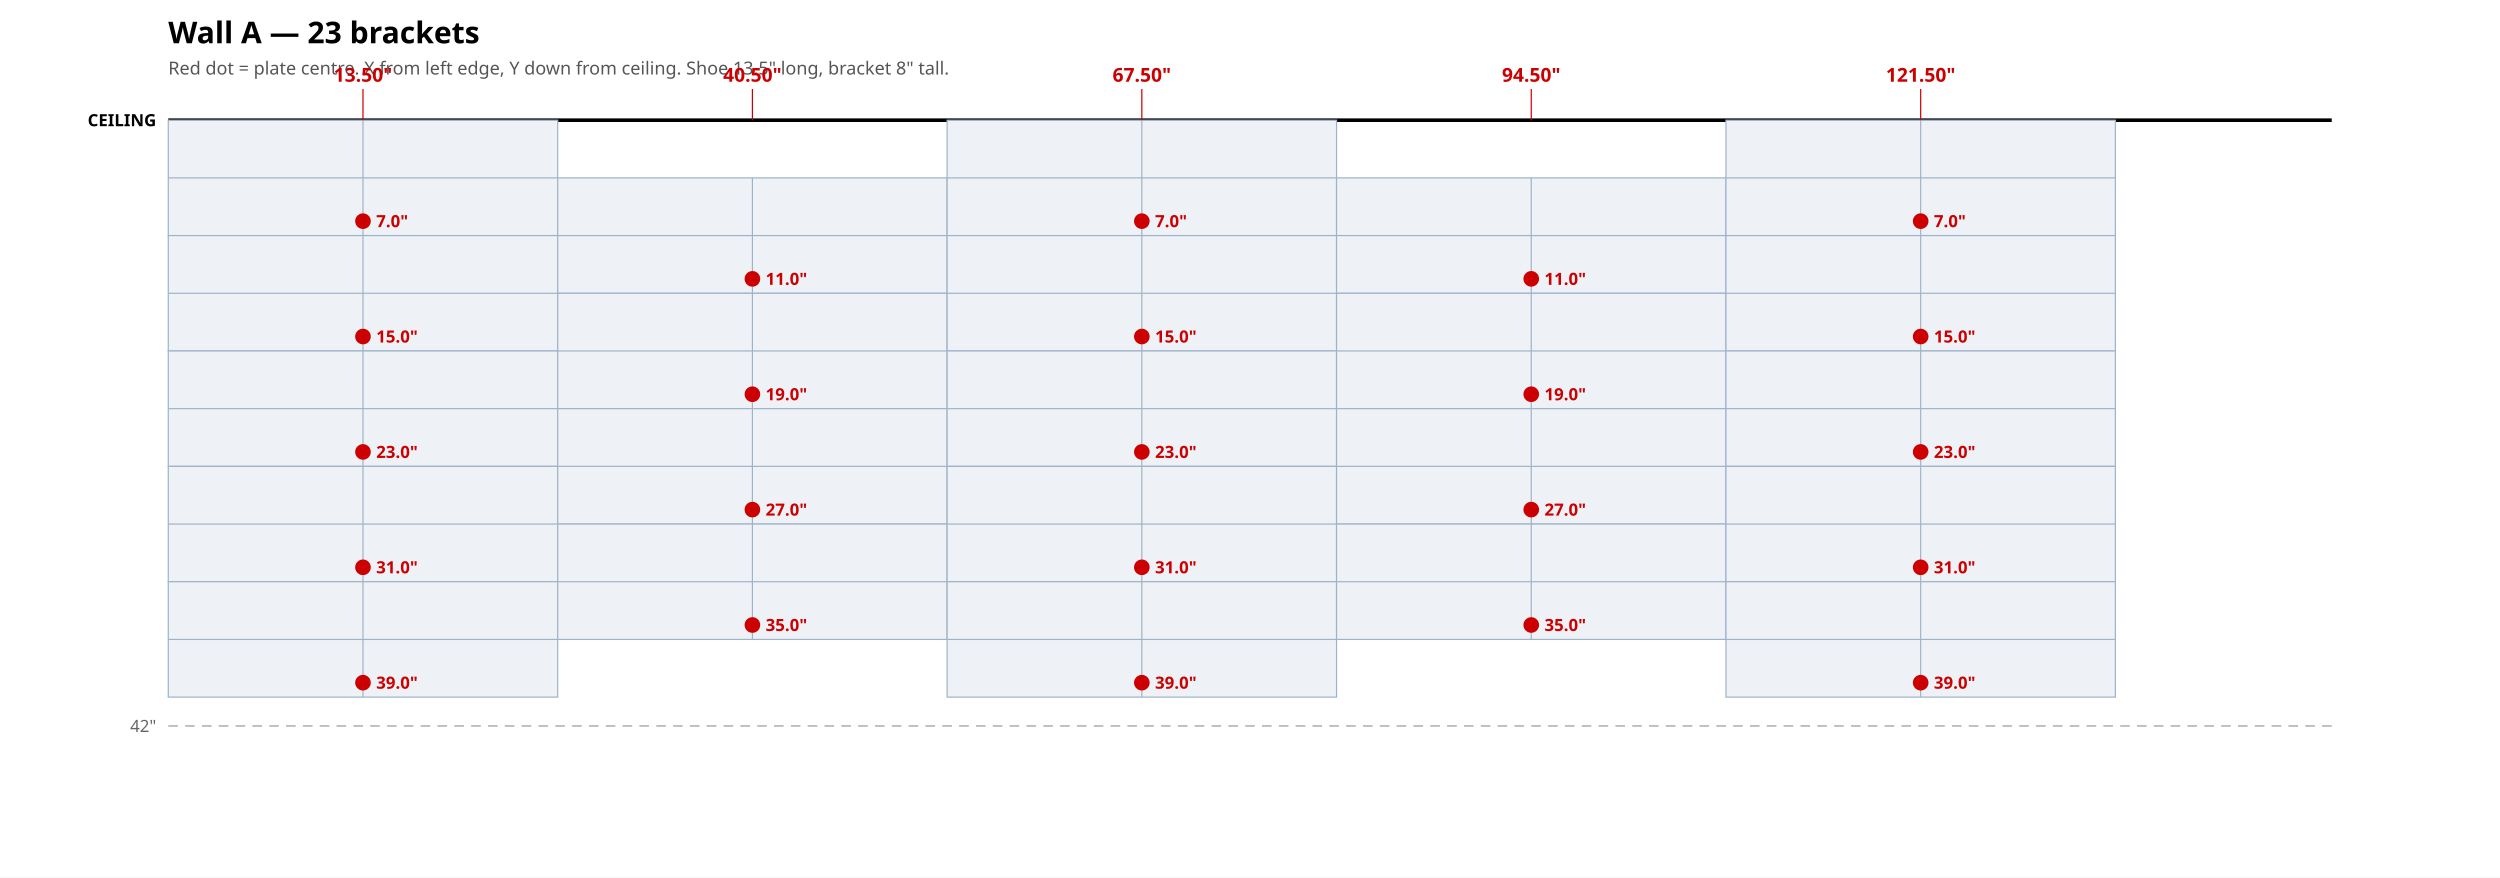
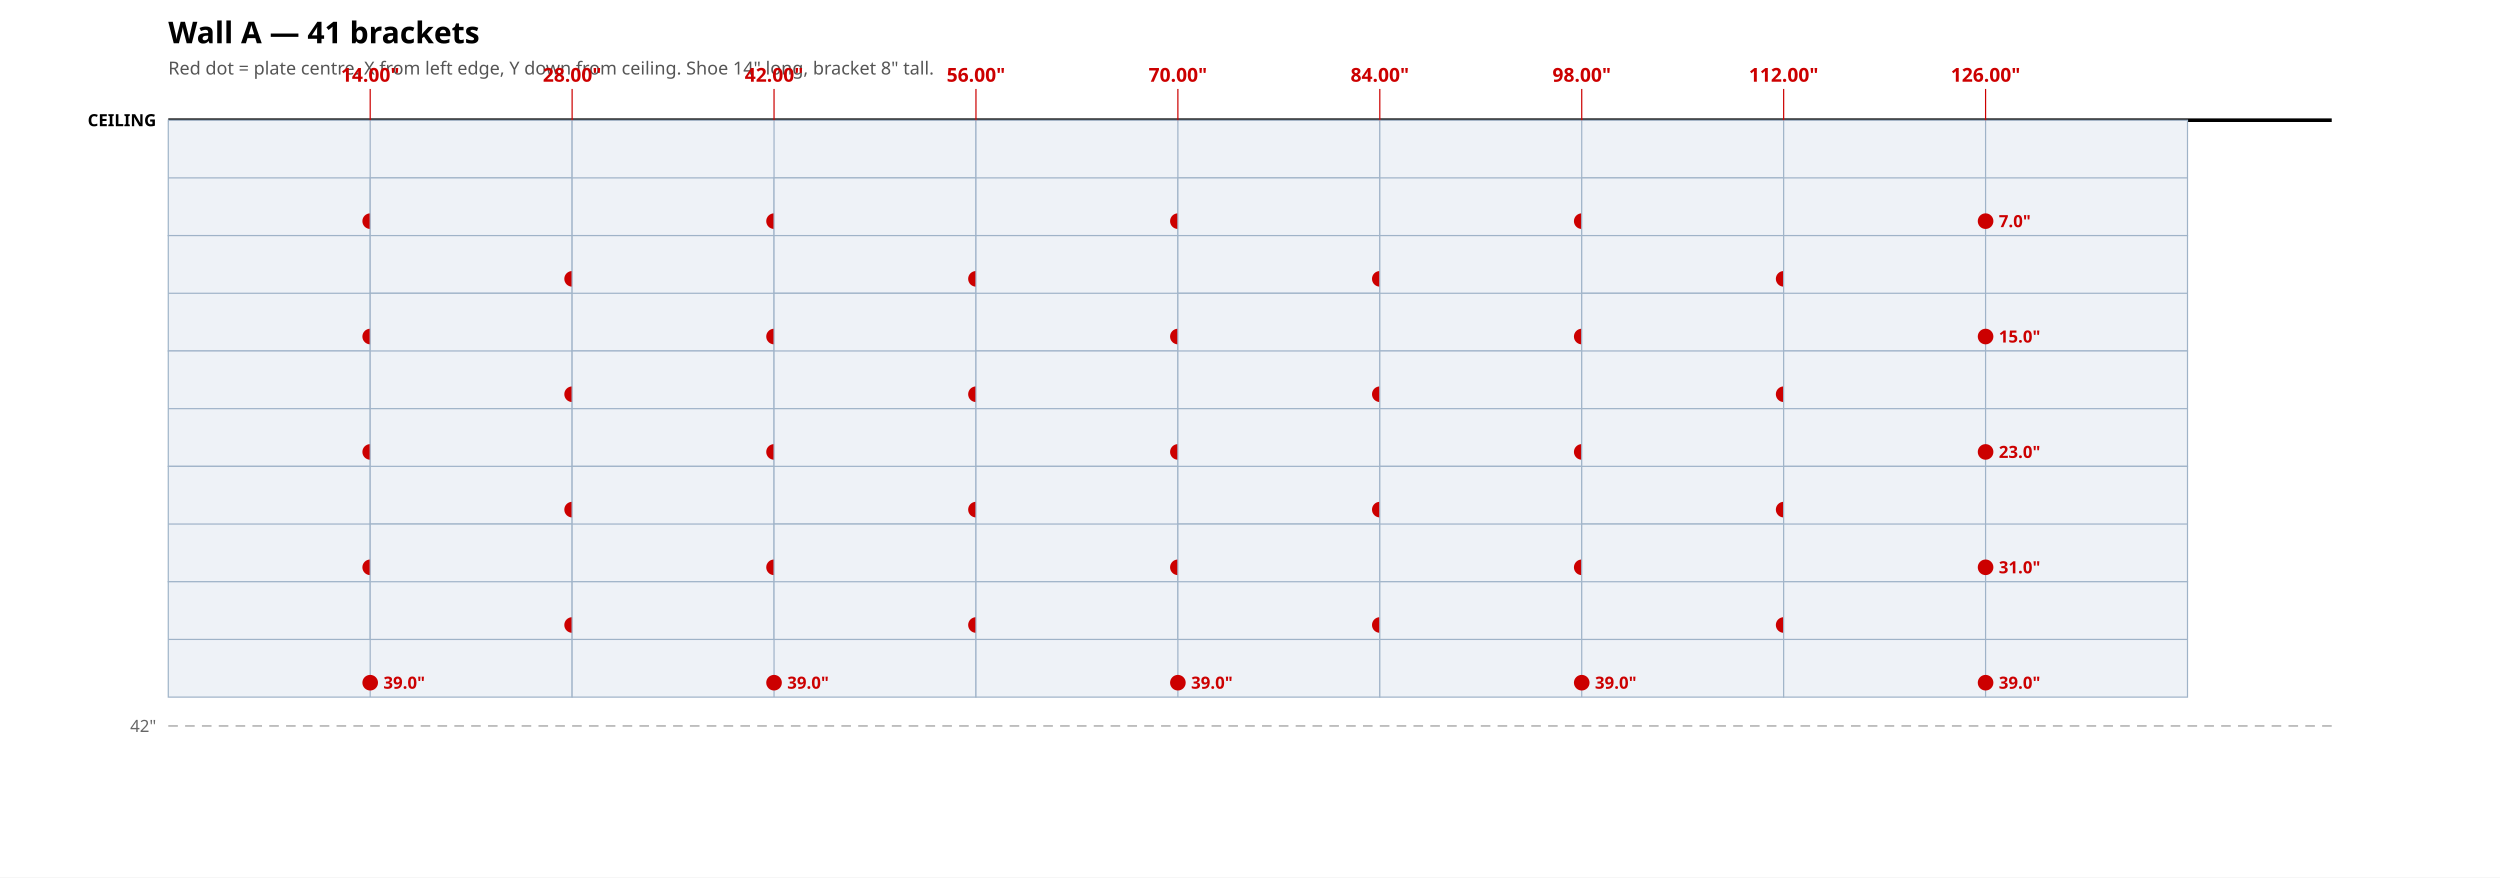
<svg xmlns="http://www.w3.org/2000/svg" width="2080" height="730" font-family="system-ui,sans-serif">
  <rect width="100%" height="100%" fill="#fff" />
-   <text x="140" y="36" font-size="25" font-weight="700">Wall A — 23 brackets</text>
-   <text x="140" y="62" font-size="15" fill="#555">Red dot = plate centre. X from left edge, Y down from ceiling. Shoe 13.5" long, bracket 8" tall.</text>
+   <text x="140" y="36" font-size="25" font-weight="700">Wall A — 41 brackets</text>
+   <text x="140" y="62" font-size="15" fill="#555">Red dot = plate centre. X from left edge, Y down from ceiling. Shoe 14" long, bracket 8" tall.</text>
  <line x1="140" y1="100" x2="1940" y2="100" stroke="#000" stroke-width="3" />
  <text x="130" y="105" font-size="14" text-anchor="end" font-weight="700">CEILING</text>
  <line x1="140" y1="604" x2="1940" y2="604" stroke="#999" stroke-dasharray="8 6" />
  <text x="130" y="609" font-size="14" text-anchor="end" fill="#666">42"</text>
-   <rect x="140" y="100" width="324" height="96" fill="#eef2f7" stroke="#9fb3c8" />
-   <line x1="140" y1="148" x2="464" y2="148" stroke="#9fb3c8" />
-   <line x1="302" y1="100" x2="302" y2="196" stroke="#9fb3c8" />
-   <circle cx="302" cy="184" r="6.5" fill="#c00" />
-   <text x="313" y="189" font-size="14" font-weight="700" fill="#c00">7.0"</text>
-   <rect x="140" y="196" width="324" height="96" fill="#eef2f7" stroke="#9fb3c8" />
-   <line x1="140" y1="244" x2="464" y2="244" stroke="#9fb3c8" />
-   <line x1="302" y1="196" x2="302" y2="292" stroke="#9fb3c8" />
-   <circle cx="302" cy="280" r="6.5" fill="#c00" />
-   <text x="313" y="285" font-size="14" font-weight="700" fill="#c00">15.0"</text>
-   <rect x="140" y="292" width="324" height="96" fill="#eef2f7" stroke="#9fb3c8" />
-   <line x1="140" y1="340" x2="464" y2="340" stroke="#9fb3c8" />
-   <line x1="302" y1="292" x2="302" y2="388" stroke="#9fb3c8" />
-   <circle cx="302" cy="376" r="6.5" fill="#c00" />
-   <text x="313" y="381" font-size="14" font-weight="700" fill="#c00">23.0"</text>
-   <rect x="140" y="388" width="324" height="96" fill="#eef2f7" stroke="#9fb3c8" />
-   <line x1="140" y1="436" x2="464" y2="436" stroke="#9fb3c8" />
-   <line x1="302" y1="388" x2="302" y2="484" stroke="#9fb3c8" />
-   <circle cx="302" cy="472" r="6.5" fill="#c00" />
-   <text x="313" y="477" font-size="14" font-weight="700" fill="#c00">31.0"</text>
-   <rect x="140" y="484" width="324" height="96" fill="#eef2f7" stroke="#9fb3c8" />
-   <line x1="140" y1="532" x2="464" y2="532" stroke="#9fb3c8" />
-   <line x1="302" y1="484" x2="302" y2="580" stroke="#9fb3c8" />
-   <circle cx="302" cy="568" r="6.5" fill="#c00" />
-   <text x="313" y="573" font-size="14" font-weight="700" fill="#c00">39.0"</text>
-   <rect x="464" y="148" width="324" height="96" fill="#eef2f7" stroke="#9fb3c8" />
-   <line x1="464" y1="196" x2="788" y2="196" stroke="#9fb3c8" />
-   <line x1="626" y1="148" x2="626" y2="244" stroke="#9fb3c8" />
-   <circle cx="626" cy="232" r="6.5" fill="#c00" />
-   <text x="637" y="237" font-size="14" font-weight="700" fill="#c00">11.0"</text>
-   <rect x="464" y="244" width="324" height="96" fill="#eef2f7" stroke="#9fb3c8" />
-   <line x1="464" y1="292" x2="788" y2="292" stroke="#9fb3c8" />
-   <line x1="626" y1="244" x2="626" y2="340" stroke="#9fb3c8" />
-   <circle cx="626" cy="328" r="6.5" fill="#c00" />
-   <text x="637" y="333" font-size="14" font-weight="700" fill="#c00">19.0"</text>
-   <rect x="464" y="340" width="324" height="96" fill="#eef2f7" stroke="#9fb3c8" />
-   <line x1="464" y1="388" x2="788" y2="388" stroke="#9fb3c8" />
-   <line x1="626" y1="340" x2="626" y2="436" stroke="#9fb3c8" />
-   <circle cx="626" cy="424" r="6.5" fill="#c00" />
-   <text x="637" y="429" font-size="14" font-weight="700" fill="#c00">27.0"</text>
-   <rect x="464" y="436" width="324" height="96" fill="#eef2f7" stroke="#9fb3c8" />
-   <line x1="464" y1="484" x2="788" y2="484" stroke="#9fb3c8" />
-   <line x1="626" y1="436" x2="626" y2="532" stroke="#9fb3c8" />
-   <circle cx="626" cy="520" r="6.5" fill="#c00" />
-   <text x="637" y="525" font-size="14" font-weight="700" fill="#c00">35.0"</text>
-   <rect x="788" y="100" width="324" height="96" fill="#eef2f7" stroke="#9fb3c8" />
-   <line x1="788" y1="148" x2="1112" y2="148" stroke="#9fb3c8" />
-   <line x1="950" y1="100" x2="950" y2="196" stroke="#9fb3c8" />
-   <circle cx="950" cy="184" r="6.5" fill="#c00" />
-   <text x="961" y="189" font-size="14" font-weight="700" fill="#c00">7.0"</text>
-   <rect x="788" y="196" width="324" height="96" fill="#eef2f7" stroke="#9fb3c8" />
-   <line x1="788" y1="244" x2="1112" y2="244" stroke="#9fb3c8" />
-   <line x1="950" y1="196" x2="950" y2="292" stroke="#9fb3c8" />
-   <circle cx="950" cy="280" r="6.5" fill="#c00" />
-   <text x="961" y="285" font-size="14" font-weight="700" fill="#c00">15.0"</text>
-   <rect x="788" y="292" width="324" height="96" fill="#eef2f7" stroke="#9fb3c8" />
-   <line x1="788" y1="340" x2="1112" y2="340" stroke="#9fb3c8" />
-   <line x1="950" y1="292" x2="950" y2="388" stroke="#9fb3c8" />
-   <circle cx="950" cy="376" r="6.5" fill="#c00" />
-   <text x="961" y="381" font-size="14" font-weight="700" fill="#c00">23.0"</text>
-   <rect x="788" y="388" width="324" height="96" fill="#eef2f7" stroke="#9fb3c8" />
-   <line x1="788" y1="436" x2="1112" y2="436" stroke="#9fb3c8" />
-   <line x1="950" y1="388" x2="950" y2="484" stroke="#9fb3c8" />
-   <circle cx="950" cy="472" r="6.5" fill="#c00" />
-   <text x="961" y="477" font-size="14" font-weight="700" fill="#c00">31.0"</text>
-   <rect x="788" y="484" width="324" height="96" fill="#eef2f7" stroke="#9fb3c8" />
-   <line x1="788" y1="532" x2="1112" y2="532" stroke="#9fb3c8" />
-   <line x1="950" y1="484" x2="950" y2="580" stroke="#9fb3c8" />
-   <circle cx="950" cy="568" r="6.5" fill="#c00" />
-   <text x="961" y="573" font-size="14" font-weight="700" fill="#c00">39.0"</text>
-   <rect x="1112" y="148" width="324" height="96" fill="#eef2f7" stroke="#9fb3c8" />
-   <line x1="1112" y1="196" x2="1436" y2="196" stroke="#9fb3c8" />
-   <line x1="1274" y1="148" x2="1274" y2="244" stroke="#9fb3c8" />
-   <circle cx="1274" cy="232" r="6.5" fill="#c00" />
-   <text x="1285" y="237" font-size="14" font-weight="700" fill="#c00">11.0"</text>
-   <rect x="1112" y="244" width="324" height="96" fill="#eef2f7" stroke="#9fb3c8" />
-   <line x1="1112" y1="292" x2="1436" y2="292" stroke="#9fb3c8" />
-   <line x1="1274" y1="244" x2="1274" y2="340" stroke="#9fb3c8" />
-   <circle cx="1274" cy="328" r="6.5" fill="#c00" />
-   <text x="1285" y="333" font-size="14" font-weight="700" fill="#c00">19.0"</text>
-   <rect x="1112" y="340" width="324" height="96" fill="#eef2f7" stroke="#9fb3c8" />
-   <line x1="1112" y1="388" x2="1436" y2="388" stroke="#9fb3c8" />
-   <line x1="1274" y1="340" x2="1274" y2="436" stroke="#9fb3c8" />
-   <circle cx="1274" cy="424" r="6.5" fill="#c00" />
-   <text x="1285" y="429" font-size="14" font-weight="700" fill="#c00">27.0"</text>
-   <rect x="1112" y="436" width="324" height="96" fill="#eef2f7" stroke="#9fb3c8" />
-   <line x1="1112" y1="484" x2="1436" y2="484" stroke="#9fb3c8" />
-   <line x1="1274" y1="436" x2="1274" y2="532" stroke="#9fb3c8" />
-   <circle cx="1274" cy="520" r="6.5" fill="#c00" />
-   <text x="1285" y="525" font-size="14" font-weight="700" fill="#c00">35.0"</text>
-   <rect x="1436" y="100" width="324" height="96" fill="#eef2f7" stroke="#9fb3c8" />
-   <line x1="1436" y1="148" x2="1760" y2="148" stroke="#9fb3c8" />
-   <line x1="1598" y1="100" x2="1598" y2="196" stroke="#9fb3c8" />
-   <circle cx="1598" cy="184" r="6.5" fill="#c00" />
-   <text x="1609" y="189" font-size="14" font-weight="700" fill="#c00">7.0"</text>
-   <rect x="1436" y="196" width="324" height="96" fill="#eef2f7" stroke="#9fb3c8" />
-   <line x1="1436" y1="244" x2="1760" y2="244" stroke="#9fb3c8" />
-   <line x1="1598" y1="196" x2="1598" y2="292" stroke="#9fb3c8" />
-   <circle cx="1598" cy="280" r="6.5" fill="#c00" />
-   <text x="1609" y="285" font-size="14" font-weight="700" fill="#c00">15.0"</text>
-   <rect x="1436" y="292" width="324" height="96" fill="#eef2f7" stroke="#9fb3c8" />
-   <line x1="1436" y1="340" x2="1760" y2="340" stroke="#9fb3c8" />
-   <line x1="1598" y1="292" x2="1598" y2="388" stroke="#9fb3c8" />
-   <circle cx="1598" cy="376" r="6.5" fill="#c00" />
-   <text x="1609" y="381" font-size="14" font-weight="700" fill="#c00">23.0"</text>
-   <rect x="1436" y="388" width="324" height="96" fill="#eef2f7" stroke="#9fb3c8" />
-   <line x1="1436" y1="436" x2="1760" y2="436" stroke="#9fb3c8" />
-   <line x1="1598" y1="388" x2="1598" y2="484" stroke="#9fb3c8" />
-   <circle cx="1598" cy="472" r="6.5" fill="#c00" />
-   <text x="1609" y="477" font-size="14" font-weight="700" fill="#c00">31.0"</text>
-   <rect x="1436" y="484" width="324" height="96" fill="#eef2f7" stroke="#9fb3c8" />
-   <line x1="1436" y1="532" x2="1760" y2="532" stroke="#9fb3c8" />
-   <line x1="1598" y1="484" x2="1598" y2="580" stroke="#9fb3c8" />
-   <circle cx="1598" cy="568" r="6.5" fill="#c00" />
-   <text x="1609" y="573" font-size="14" font-weight="700" fill="#c00">39.0"</text>
-   <line x1="302" y1="74" x2="302" y2="100" stroke="#c00" />
-   <text x="302" y="68" font-size="16" font-weight="700" fill="#c00" text-anchor="middle">13.50"</text>
-   <line x1="626" y1="74" x2="626" y2="100" stroke="#c00" />
-   <text x="626" y="68" font-size="16" font-weight="700" fill="#c00" text-anchor="middle">40.50"</text>
-   <line x1="950" y1="74" x2="950" y2="100" stroke="#c00" />
-   <text x="950" y="68" font-size="16" font-weight="700" fill="#c00" text-anchor="middle">67.50"</text>
-   <line x1="1274" y1="74" x2="1274" y2="100" stroke="#c00" />
-   <text x="1274" y="68" font-size="16" font-weight="700" fill="#c00" text-anchor="middle">94.50"</text>
-   <line x1="1598" y1="74" x2="1598" y2="100" stroke="#c00" />
-   <text x="1598" y="68" font-size="16" font-weight="700" fill="#c00" text-anchor="middle">121.50"</text>
+   <rect x="140" y="100" width="336" height="96" fill="#eef2f7" stroke="#9fb3c8" />
+   <line x1="140" y1="148" x2="476" y2="148" stroke="#9fb3c8" />
+   <line x1="308" y1="100" x2="308" y2="196" stroke="#9fb3c8" />
+   <circle cx="308" cy="184" r="6.5" fill="#c00" />
+   <text x="319" y="189" font-size="14" font-weight="700" fill="#c00">7.0"</text>
+   <rect x="140" y="196" width="336" height="96" fill="#eef2f7" stroke="#9fb3c8" />
+   <line x1="140" y1="244" x2="476" y2="244" stroke="#9fb3c8" />
+   <line x1="308" y1="196" x2="308" y2="292" stroke="#9fb3c8" />
+   <circle cx="308" cy="280" r="6.5" fill="#c00" />
+   <text x="319" y="285" font-size="14" font-weight="700" fill="#c00">15.0"</text>
+   <rect x="140" y="292" width="336" height="96" fill="#eef2f7" stroke="#9fb3c8" />
+   <line x1="140" y1="340" x2="476" y2="340" stroke="#9fb3c8" />
+   <line x1="308" y1="292" x2="308" y2="388" stroke="#9fb3c8" />
+   <circle cx="308" cy="376" r="6.5" fill="#c00" />
+   <text x="319" y="381" font-size="14" font-weight="700" fill="#c00">23.0"</text>
+   <rect x="140" y="388" width="336" height="96" fill="#eef2f7" stroke="#9fb3c8" />
+   <line x1="140" y1="436" x2="476" y2="436" stroke="#9fb3c8" />
+   <line x1="308" y1="388" x2="308" y2="484" stroke="#9fb3c8" />
+   <circle cx="308" cy="472" r="6.5" fill="#c00" />
+   <text x="319" y="477" font-size="14" font-weight="700" fill="#c00">31.0"</text>
+   <rect x="140" y="484" width="336" height="96" fill="#eef2f7" stroke="#9fb3c8" />
+   <line x1="140" y1="532" x2="476" y2="532" stroke="#9fb3c8" />
+   <line x1="308" y1="484" x2="308" y2="580" stroke="#9fb3c8" />
+   <circle cx="308" cy="568" r="6.5" fill="#c00" />
+   <text x="319" y="573" font-size="14" font-weight="700" fill="#c00">39.0"</text>
+   <rect x="308" y="148" width="336" height="96" fill="#eef2f7" stroke="#9fb3c8" />
+   <line x1="308" y1="196" x2="644" y2="196" stroke="#9fb3c8" />
+   <line x1="476" y1="148" x2="476" y2="244" stroke="#9fb3c8" />
+   <circle cx="476" cy="232" r="6.5" fill="#c00" />
+   <text x="487" y="237" font-size="14" font-weight="700" fill="#c00">11.0"</text>
+   <rect x="308" y="244" width="336" height="96" fill="#eef2f7" stroke="#9fb3c8" />
+   <line x1="308" y1="292" x2="644" y2="292" stroke="#9fb3c8" />
+   <line x1="476" y1="244" x2="476" y2="340" stroke="#9fb3c8" />
+   <circle cx="476" cy="328" r="6.5" fill="#c00" />
+   <text x="487" y="333" font-size="14" font-weight="700" fill="#c00">19.0"</text>
+   <rect x="308" y="340" width="336" height="96" fill="#eef2f7" stroke="#9fb3c8" />
+   <line x1="308" y1="388" x2="644" y2="388" stroke="#9fb3c8" />
+   <line x1="476" y1="340" x2="476" y2="436" stroke="#9fb3c8" />
+   <circle cx="476" cy="424" r="6.5" fill="#c00" />
+   <text x="487" y="429" font-size="14" font-weight="700" fill="#c00">27.0"</text>
+   <rect x="308" y="436" width="336" height="96" fill="#eef2f7" stroke="#9fb3c8" />
+   <line x1="308" y1="484" x2="644" y2="484" stroke="#9fb3c8" />
+   <line x1="476" y1="436" x2="476" y2="532" stroke="#9fb3c8" />
+   <circle cx="476" cy="520" r="6.5" fill="#c00" />
+   <text x="487" y="525" font-size="14" font-weight="700" fill="#c00">35.0"</text>
+   <rect x="476" y="100" width="336" height="96" fill="#eef2f7" stroke="#9fb3c8" />
+   <line x1="476" y1="148" x2="812" y2="148" stroke="#9fb3c8" />
+   <line x1="644" y1="100" x2="644" y2="196" stroke="#9fb3c8" />
+   <circle cx="644" cy="184" r="6.5" fill="#c00" />
+   <text x="655" y="189" font-size="14" font-weight="700" fill="#c00">7.0"</text>
+   <rect x="476" y="196" width="336" height="96" fill="#eef2f7" stroke="#9fb3c8" />
+   <line x1="476" y1="244" x2="812" y2="244" stroke="#9fb3c8" />
+   <line x1="644" y1="196" x2="644" y2="292" stroke="#9fb3c8" />
+   <circle cx="644" cy="280" r="6.5" fill="#c00" />
+   <text x="655" y="285" font-size="14" font-weight="700" fill="#c00">15.0"</text>
+   <rect x="476" y="292" width="336" height="96" fill="#eef2f7" stroke="#9fb3c8" />
+   <line x1="476" y1="340" x2="812" y2="340" stroke="#9fb3c8" />
+   <line x1="644" y1="292" x2="644" y2="388" stroke="#9fb3c8" />
+   <circle cx="644" cy="376" r="6.5" fill="#c00" />
+   <text x="655" y="381" font-size="14" font-weight="700" fill="#c00">23.0"</text>
+   <rect x="476" y="388" width="336" height="96" fill="#eef2f7" stroke="#9fb3c8" />
+   <line x1="476" y1="436" x2="812" y2="436" stroke="#9fb3c8" />
+   <line x1="644" y1="388" x2="644" y2="484" stroke="#9fb3c8" />
+   <circle cx="644" cy="472" r="6.5" fill="#c00" />
+   <text x="655" y="477" font-size="14" font-weight="700" fill="#c00">31.0"</text>
+   <rect x="476" y="484" width="336" height="96" fill="#eef2f7" stroke="#9fb3c8" />
+   <line x1="476" y1="532" x2="812" y2="532" stroke="#9fb3c8" />
+   <line x1="644" y1="484" x2="644" y2="580" stroke="#9fb3c8" />
+   <circle cx="644" cy="568" r="6.5" fill="#c00" />
+   <text x="655" y="573" font-size="14" font-weight="700" fill="#c00">39.0"</text>
+   <rect x="644" y="148" width="336" height="96" fill="#eef2f7" stroke="#9fb3c8" />
+   <line x1="644" y1="196" x2="980" y2="196" stroke="#9fb3c8" />
+   <line x1="812" y1="148" x2="812" y2="244" stroke="#9fb3c8" />
+   <circle cx="812" cy="232" r="6.5" fill="#c00" />
+   <text x="823" y="237" font-size="14" font-weight="700" fill="#c00">11.0"</text>
+   <rect x="644" y="244" width="336" height="96" fill="#eef2f7" stroke="#9fb3c8" />
+   <line x1="644" y1="292" x2="980" y2="292" stroke="#9fb3c8" />
+   <line x1="812" y1="244" x2="812" y2="340" stroke="#9fb3c8" />
+   <circle cx="812" cy="328" r="6.5" fill="#c00" />
+   <text x="823" y="333" font-size="14" font-weight="700" fill="#c00">19.0"</text>
+   <rect x="644" y="340" width="336" height="96" fill="#eef2f7" stroke="#9fb3c8" />
+   <line x1="644" y1="388" x2="980" y2="388" stroke="#9fb3c8" />
+   <line x1="812" y1="340" x2="812" y2="436" stroke="#9fb3c8" />
+   <circle cx="812" cy="424" r="6.5" fill="#c00" />
+   <text x="823" y="429" font-size="14" font-weight="700" fill="#c00">27.0"</text>
+   <rect x="644" y="436" width="336" height="96" fill="#eef2f7" stroke="#9fb3c8" />
+   <line x1="644" y1="484" x2="980" y2="484" stroke="#9fb3c8" />
+   <line x1="812" y1="436" x2="812" y2="532" stroke="#9fb3c8" />
+   <circle cx="812" cy="520" r="6.5" fill="#c00" />
+   <text x="823" y="525" font-size="14" font-weight="700" fill="#c00">35.0"</text>
+   <rect x="812" y="100" width="336" height="96" fill="#eef2f7" stroke="#9fb3c8" />
+   <line x1="812" y1="148" x2="1148" y2="148" stroke="#9fb3c8" />
+   <line x1="980" y1="100" x2="980" y2="196" stroke="#9fb3c8" />
+   <circle cx="980" cy="184" r="6.5" fill="#c00" />
+   <text x="991" y="189" font-size="14" font-weight="700" fill="#c00">7.0"</text>
+   <rect x="812" y="196" width="336" height="96" fill="#eef2f7" stroke="#9fb3c8" />
+   <line x1="812" y1="244" x2="1148" y2="244" stroke="#9fb3c8" />
+   <line x1="980" y1="196" x2="980" y2="292" stroke="#9fb3c8" />
+   <circle cx="980" cy="280" r="6.5" fill="#c00" />
+   <text x="991" y="285" font-size="14" font-weight="700" fill="#c00">15.0"</text>
+   <rect x="812" y="292" width="336" height="96" fill="#eef2f7" stroke="#9fb3c8" />
+   <line x1="812" y1="340" x2="1148" y2="340" stroke="#9fb3c8" />
+   <line x1="980" y1="292" x2="980" y2="388" stroke="#9fb3c8" />
+   <circle cx="980" cy="376" r="6.5" fill="#c00" />
+   <text x="991" y="381" font-size="14" font-weight="700" fill="#c00">23.0"</text>
+   <rect x="812" y="388" width="336" height="96" fill="#eef2f7" stroke="#9fb3c8" />
+   <line x1="812" y1="436" x2="1148" y2="436" stroke="#9fb3c8" />
+   <line x1="980" y1="388" x2="980" y2="484" stroke="#9fb3c8" />
+   <circle cx="980" cy="472" r="6.5" fill="#c00" />
+   <text x="991" y="477" font-size="14" font-weight="700" fill="#c00">31.0"</text>
+   <rect x="812" y="484" width="336" height="96" fill="#eef2f7" stroke="#9fb3c8" />
+   <line x1="812" y1="532" x2="1148" y2="532" stroke="#9fb3c8" />
+   <line x1="980" y1="484" x2="980" y2="580" stroke="#9fb3c8" />
+   <circle cx="980" cy="568" r="6.5" fill="#c00" />
+   <text x="991" y="573" font-size="14" font-weight="700" fill="#c00">39.0"</text>
+   <rect x="980" y="148" width="336" height="96" fill="#eef2f7" stroke="#9fb3c8" />
+   <line x1="980" y1="196" x2="1316" y2="196" stroke="#9fb3c8" />
+   <line x1="1148" y1="148" x2="1148" y2="244" stroke="#9fb3c8" />
+   <circle cx="1148" cy="232" r="6.5" fill="#c00" />
+   <text x="1159" y="237" font-size="14" font-weight="700" fill="#c00">11.0"</text>
+   <rect x="980" y="244" width="336" height="96" fill="#eef2f7" stroke="#9fb3c8" />
+   <line x1="980" y1="292" x2="1316" y2="292" stroke="#9fb3c8" />
+   <line x1="1148" y1="244" x2="1148" y2="340" stroke="#9fb3c8" />
+   <circle cx="1148" cy="328" r="6.5" fill="#c00" />
+   <text x="1159" y="333" font-size="14" font-weight="700" fill="#c00">19.0"</text>
+   <rect x="980" y="340" width="336" height="96" fill="#eef2f7" stroke="#9fb3c8" />
+   <line x1="980" y1="388" x2="1316" y2="388" stroke="#9fb3c8" />
+   <line x1="1148" y1="340" x2="1148" y2="436" stroke="#9fb3c8" />
+   <circle cx="1148" cy="424" r="6.5" fill="#c00" />
+   <text x="1159" y="429" font-size="14" font-weight="700" fill="#c00">27.0"</text>
+   <rect x="980" y="436" width="336" height="96" fill="#eef2f7" stroke="#9fb3c8" />
+   <line x1="980" y1="484" x2="1316" y2="484" stroke="#9fb3c8" />
+   <line x1="1148" y1="436" x2="1148" y2="532" stroke="#9fb3c8" />
+   <circle cx="1148" cy="520" r="6.5" fill="#c00" />
+   <text x="1159" y="525" font-size="14" font-weight="700" fill="#c00">35.0"</text>
+   <rect x="1148" y="100" width="336" height="96" fill="#eef2f7" stroke="#9fb3c8" />
+   <line x1="1148" y1="148" x2="1484" y2="148" stroke="#9fb3c8" />
+   <line x1="1316" y1="100" x2="1316" y2="196" stroke="#9fb3c8" />
+   <circle cx="1316" cy="184" r="6.5" fill="#c00" />
+   <text x="1327" y="189" font-size="14" font-weight="700" fill="#c00">7.0"</text>
+   <rect x="1148" y="196" width="336" height="96" fill="#eef2f7" stroke="#9fb3c8" />
+   <line x1="1148" y1="244" x2="1484" y2="244" stroke="#9fb3c8" />
+   <line x1="1316" y1="196" x2="1316" y2="292" stroke="#9fb3c8" />
+   <circle cx="1316" cy="280" r="6.5" fill="#c00" />
+   <text x="1327" y="285" font-size="14" font-weight="700" fill="#c00">15.0"</text>
+   <rect x="1148" y="292" width="336" height="96" fill="#eef2f7" stroke="#9fb3c8" />
+   <line x1="1148" y1="340" x2="1484" y2="340" stroke="#9fb3c8" />
+   <line x1="1316" y1="292" x2="1316" y2="388" stroke="#9fb3c8" />
+   <circle cx="1316" cy="376" r="6.5" fill="#c00" />
+   <text x="1327" y="381" font-size="14" font-weight="700" fill="#c00">23.0"</text>
+   <rect x="1148" y="388" width="336" height="96" fill="#eef2f7" stroke="#9fb3c8" />
+   <line x1="1148" y1="436" x2="1484" y2="436" stroke="#9fb3c8" />
+   <line x1="1316" y1="388" x2="1316" y2="484" stroke="#9fb3c8" />
+   <circle cx="1316" cy="472" r="6.5" fill="#c00" />
+   <text x="1327" y="477" font-size="14" font-weight="700" fill="#c00">31.0"</text>
+   <rect x="1148" y="484" width="336" height="96" fill="#eef2f7" stroke="#9fb3c8" />
+   <line x1="1148" y1="532" x2="1484" y2="532" stroke="#9fb3c8" />
+   <line x1="1316" y1="484" x2="1316" y2="580" stroke="#9fb3c8" />
+   <circle cx="1316" cy="568" r="6.5" fill="#c00" />
+   <text x="1327" y="573" font-size="14" font-weight="700" fill="#c00">39.0"</text>
+   <rect x="1316" y="148" width="336" height="96" fill="#eef2f7" stroke="#9fb3c8" />
+   <line x1="1316" y1="196" x2="1652" y2="196" stroke="#9fb3c8" />
+   <line x1="1484" y1="148" x2="1484" y2="244" stroke="#9fb3c8" />
+   <circle cx="1484" cy="232" r="6.5" fill="#c00" />
+   <text x="1495" y="237" font-size="14" font-weight="700" fill="#c00">11.0"</text>
+   <rect x="1316" y="244" width="336" height="96" fill="#eef2f7" stroke="#9fb3c8" />
+   <line x1="1316" y1="292" x2="1652" y2="292" stroke="#9fb3c8" />
+   <line x1="1484" y1="244" x2="1484" y2="340" stroke="#9fb3c8" />
+   <circle cx="1484" cy="328" r="6.5" fill="#c00" />
+   <text x="1495" y="333" font-size="14" font-weight="700" fill="#c00">19.0"</text>
+   <rect x="1316" y="340" width="336" height="96" fill="#eef2f7" stroke="#9fb3c8" />
+   <line x1="1316" y1="388" x2="1652" y2="388" stroke="#9fb3c8" />
+   <line x1="1484" y1="340" x2="1484" y2="436" stroke="#9fb3c8" />
+   <circle cx="1484" cy="424" r="6.5" fill="#c00" />
+   <text x="1495" y="429" font-size="14" font-weight="700" fill="#c00">27.0"</text>
+   <rect x="1316" y="436" width="336" height="96" fill="#eef2f7" stroke="#9fb3c8" />
+   <line x1="1316" y1="484" x2="1652" y2="484" stroke="#9fb3c8" />
+   <line x1="1484" y1="436" x2="1484" y2="532" stroke="#9fb3c8" />
+   <circle cx="1484" cy="520" r="6.5" fill="#c00" />
+   <text x="1495" y="525" font-size="14" font-weight="700" fill="#c00">35.0"</text>
+   <rect x="1484" y="100" width="336" height="96" fill="#eef2f7" stroke="#9fb3c8" />
+   <line x1="1484" y1="148" x2="1820" y2="148" stroke="#9fb3c8" />
+   <line x1="1652" y1="100" x2="1652" y2="196" stroke="#9fb3c8" />
+   <circle cx="1652" cy="184" r="6.5" fill="#c00" />
+   <text x="1663" y="189" font-size="14" font-weight="700" fill="#c00">7.0"</text>
+   <rect x="1484" y="196" width="336" height="96" fill="#eef2f7" stroke="#9fb3c8" />
+   <line x1="1484" y1="244" x2="1820" y2="244" stroke="#9fb3c8" />
+   <line x1="1652" y1="196" x2="1652" y2="292" stroke="#9fb3c8" />
+   <circle cx="1652" cy="280" r="6.5" fill="#c00" />
+   <text x="1663" y="285" font-size="14" font-weight="700" fill="#c00">15.0"</text>
+   <rect x="1484" y="292" width="336" height="96" fill="#eef2f7" stroke="#9fb3c8" />
+   <line x1="1484" y1="340" x2="1820" y2="340" stroke="#9fb3c8" />
+   <line x1="1652" y1="292" x2="1652" y2="388" stroke="#9fb3c8" />
+   <circle cx="1652" cy="376" r="6.5" fill="#c00" />
+   <text x="1663" y="381" font-size="14" font-weight="700" fill="#c00">23.0"</text>
+   <rect x="1484" y="388" width="336" height="96" fill="#eef2f7" stroke="#9fb3c8" />
+   <line x1="1484" y1="436" x2="1820" y2="436" stroke="#9fb3c8" />
+   <line x1="1652" y1="388" x2="1652" y2="484" stroke="#9fb3c8" />
+   <circle cx="1652" cy="472" r="6.5" fill="#c00" />
+   <text x="1663" y="477" font-size="14" font-weight="700" fill="#c00">31.0"</text>
+   <rect x="1484" y="484" width="336" height="96" fill="#eef2f7" stroke="#9fb3c8" />
+   <line x1="1484" y1="532" x2="1820" y2="532" stroke="#9fb3c8" />
+   <line x1="1652" y1="484" x2="1652" y2="580" stroke="#9fb3c8" />
+   <circle cx="1652" cy="568" r="6.5" fill="#c00" />
+   <text x="1663" y="573" font-size="14" font-weight="700" fill="#c00">39.0"</text>
+   <line x1="308" y1="74" x2="308" y2="100" stroke="#c00" />
+   <text x="308" y="68" font-size="16" font-weight="700" fill="#c00" text-anchor="middle">14.00"</text>
+   <line x1="476" y1="74" x2="476" y2="100" stroke="#c00" />
+   <text x="476" y="68" font-size="16" font-weight="700" fill="#c00" text-anchor="middle">28.00"</text>
+   <line x1="644" y1="74" x2="644" y2="100" stroke="#c00" />
+   <text x="644" y="68" font-size="16" font-weight="700" fill="#c00" text-anchor="middle">42.00"</text>
+   <line x1="812" y1="74" x2="812" y2="100" stroke="#c00" />
+   <text x="812" y="68" font-size="16" font-weight="700" fill="#c00" text-anchor="middle">56.00"</text>
+   <line x1="980" y1="74" x2="980" y2="100" stroke="#c00" />
+   <text x="980" y="68" font-size="16" font-weight="700" fill="#c00" text-anchor="middle">70.00"</text>
+   <line x1="1148" y1="74" x2="1148" y2="100" stroke="#c00" />
+   <text x="1148" y="68" font-size="16" font-weight="700" fill="#c00" text-anchor="middle">84.00"</text>
+   <line x1="1316" y1="74" x2="1316" y2="100" stroke="#c00" />
+   <text x="1316" y="68" font-size="16" font-weight="700" fill="#c00" text-anchor="middle">98.00"</text>
+   <line x1="1484" y1="74" x2="1484" y2="100" stroke="#c00" />
+   <text x="1484" y="68" font-size="16" font-weight="700" fill="#c00" text-anchor="middle">112.00"</text>
+   <line x1="1652" y1="74" x2="1652" y2="100" stroke="#c00" />
+   <text x="1652" y="68" font-size="16" font-weight="700" fill="#c00" text-anchor="middle">126.00"</text>
</svg>
